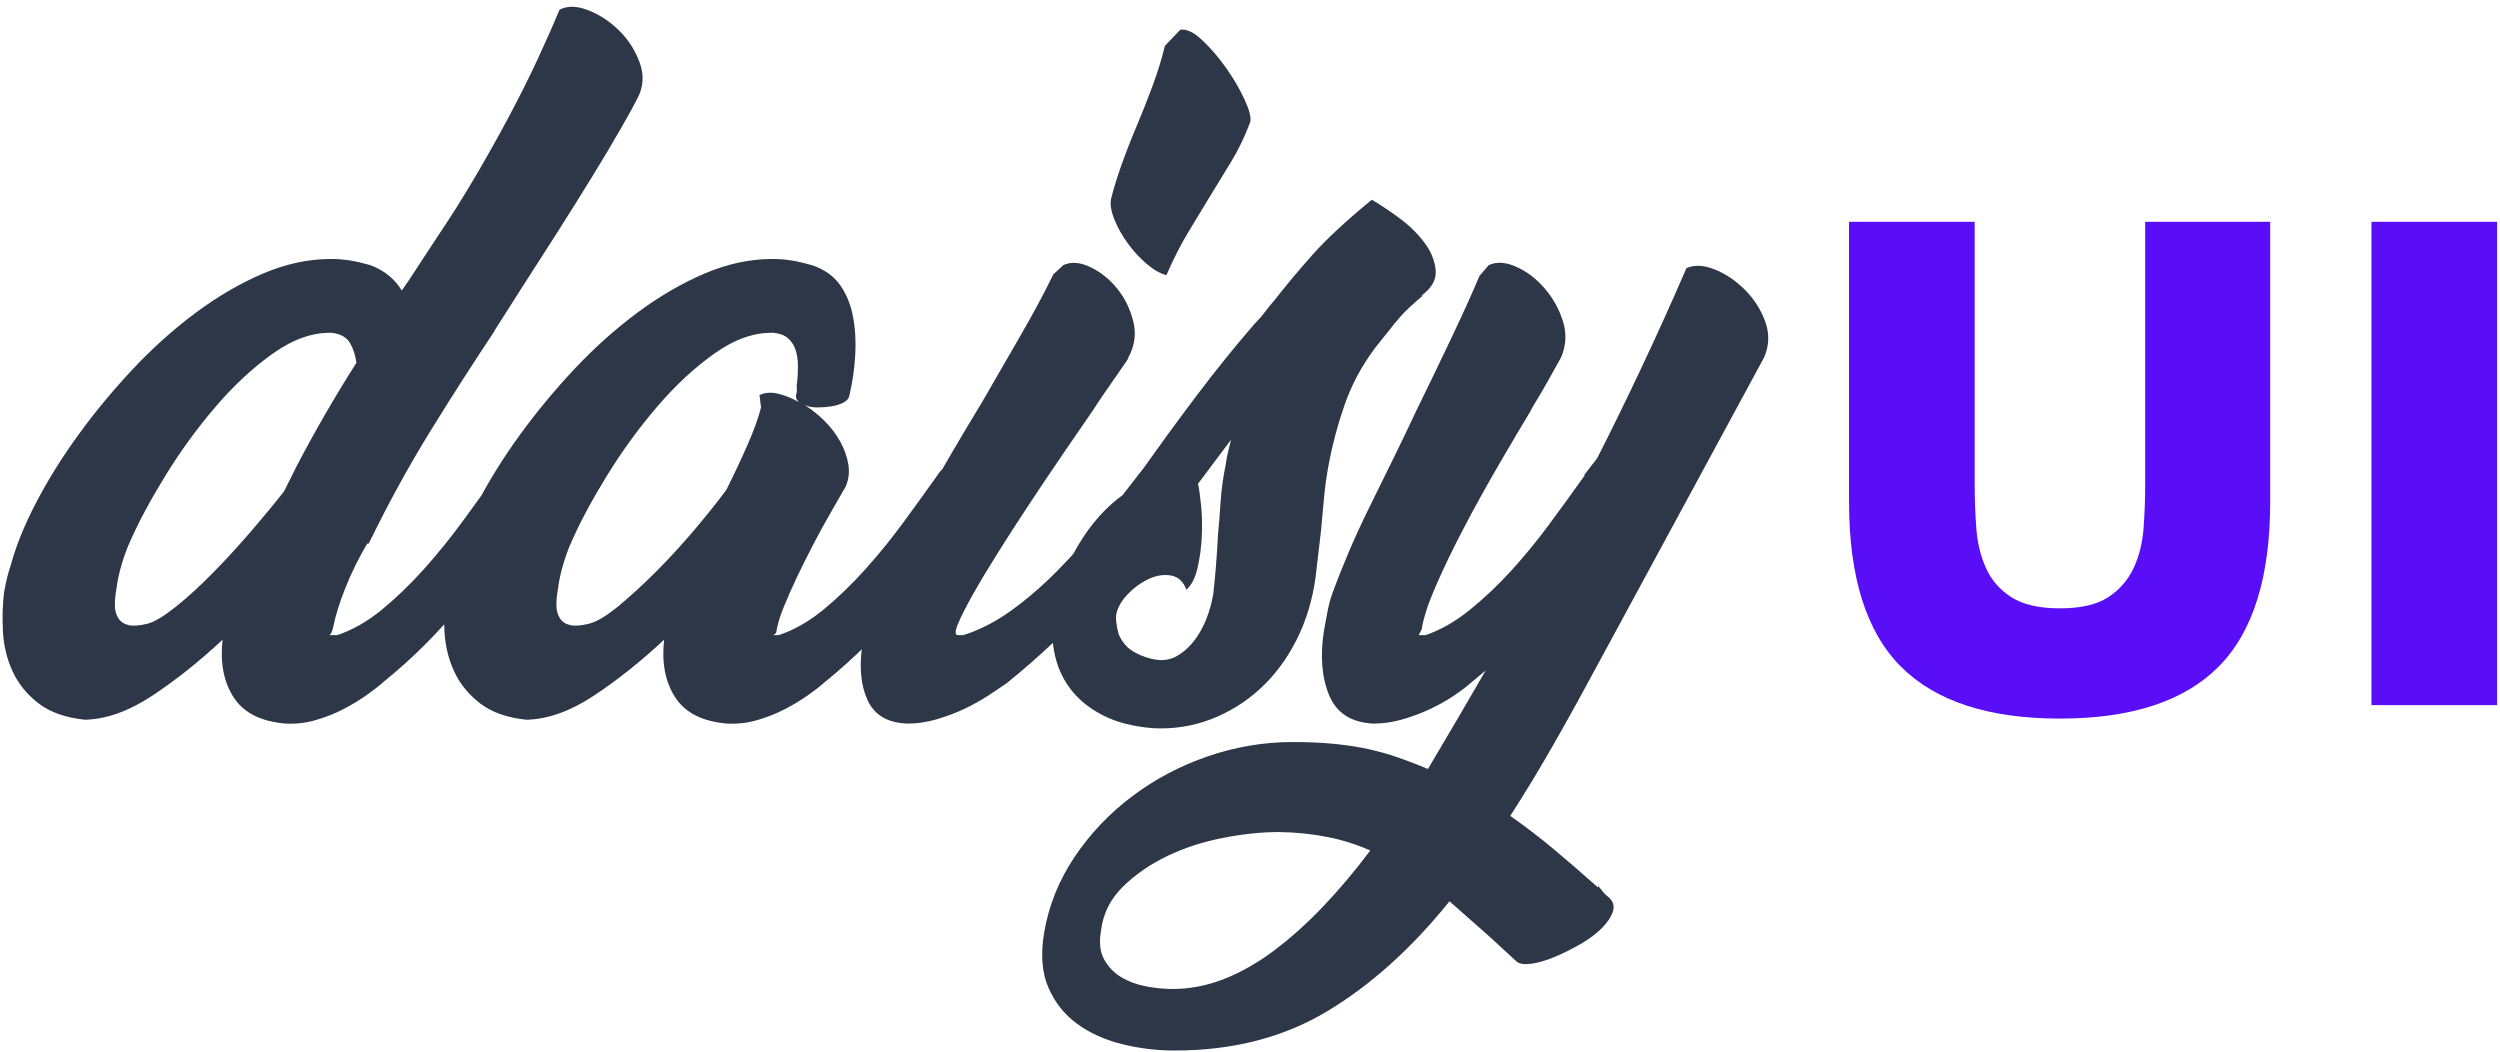
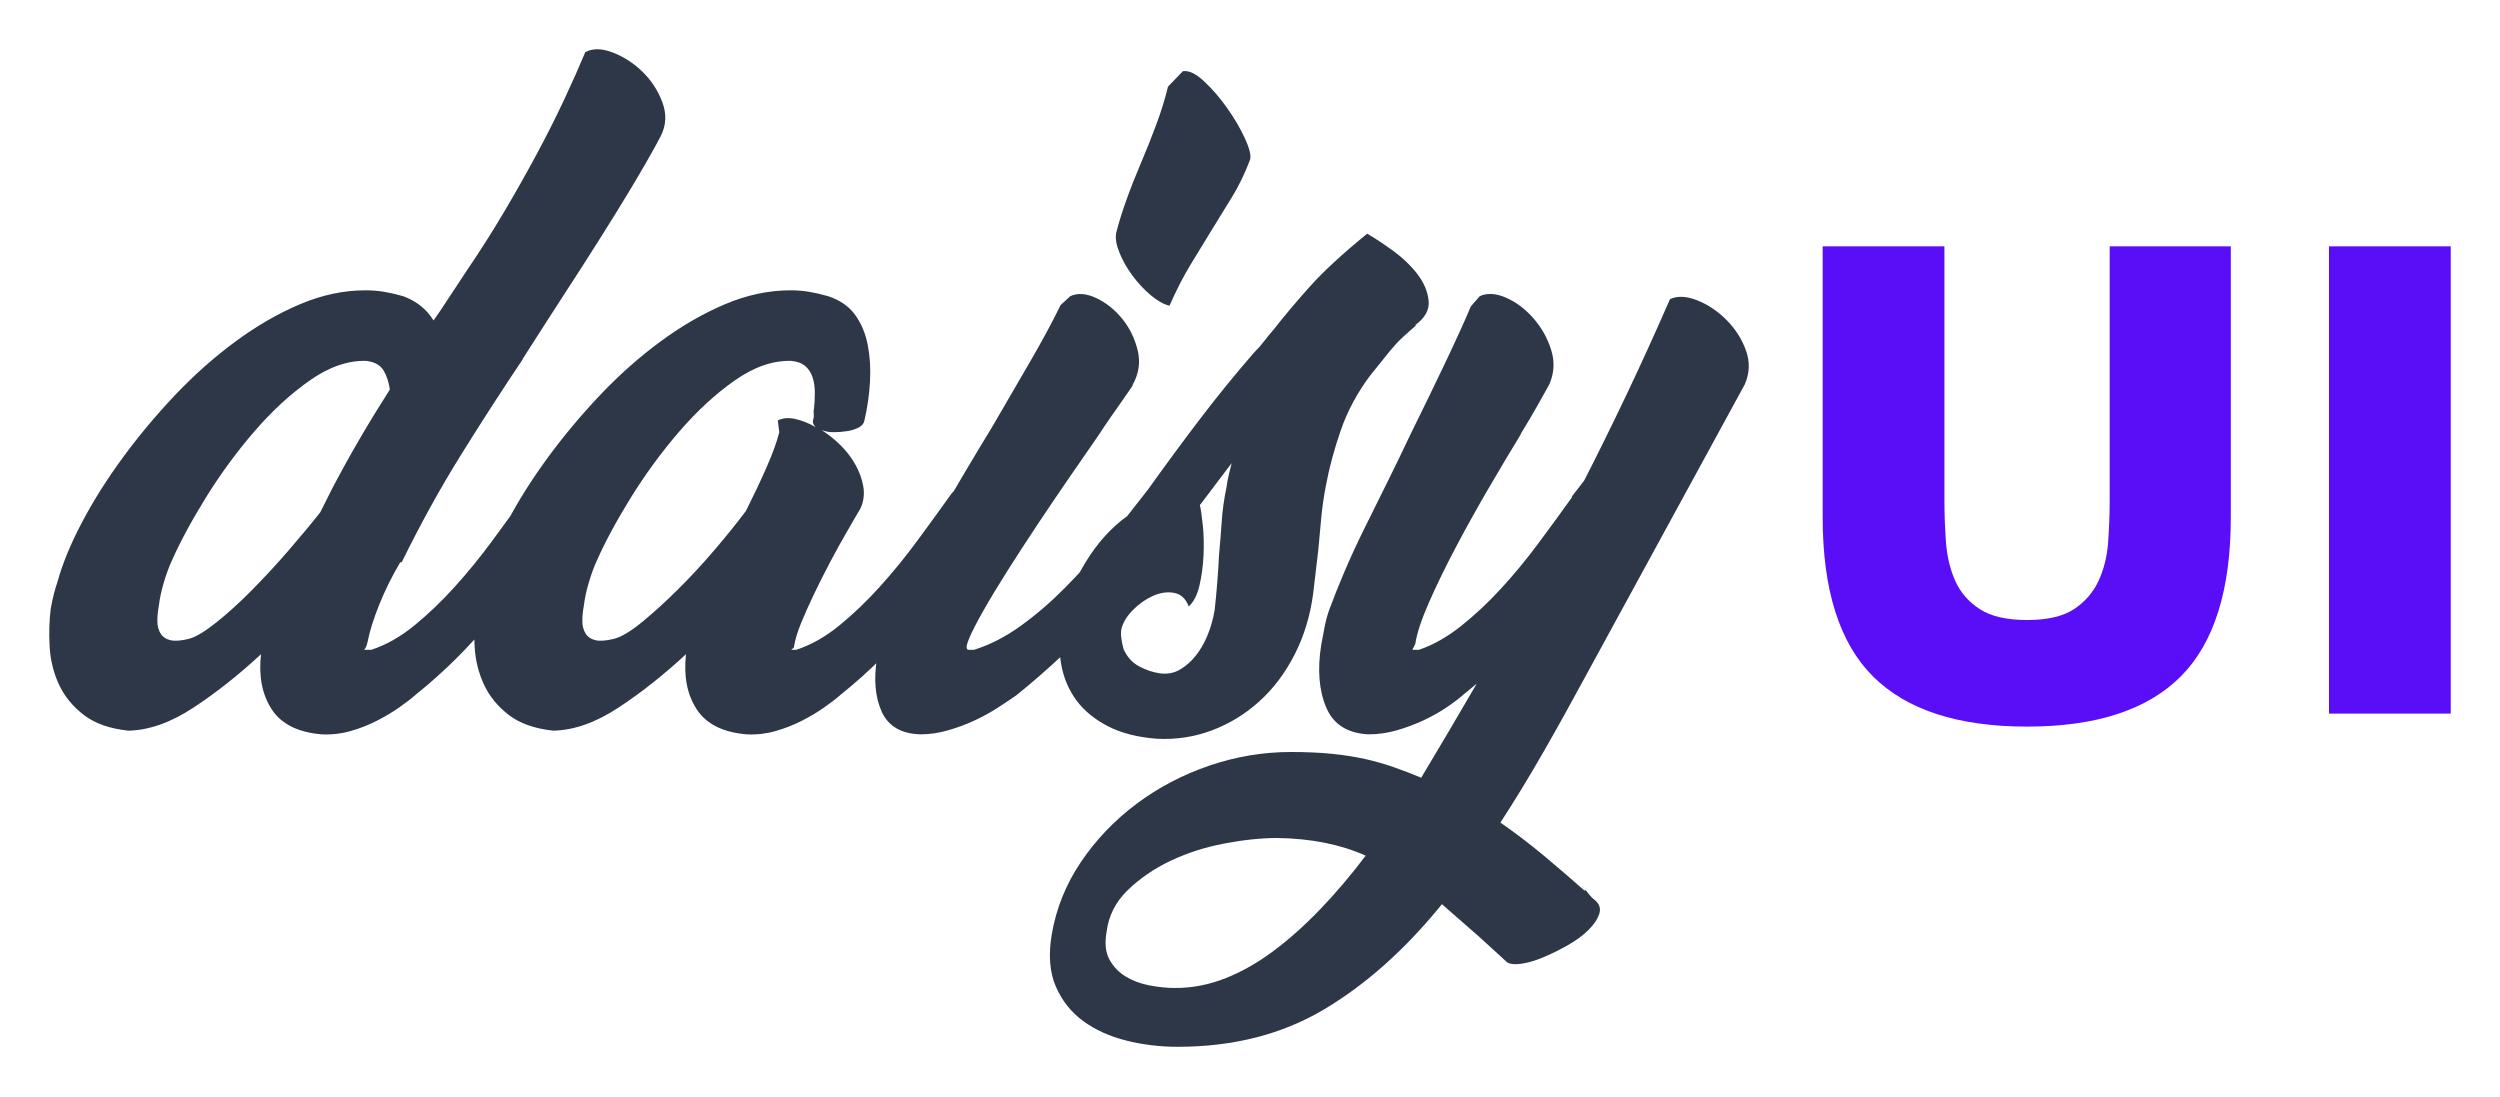
- <svg xmlns="http://www.w3.org/2000/svg" width="195px" height="82px" viewBox="0 0 195 82" version="1.1">
-   <g id="Artboard" stroke="none" stroke-width="1" fill="none" fill-rule="evenodd">
-     <path d="M22.28,56.44 C23.08,56.48 23.86,56.39 24.62,56.17 C25.38,55.95 26.09,55.67 26.75,55.33 C27.41,54.99 28.01,54.63 28.55,54.25 C29.09,53.87 29.54,53.52 29.9,53.2 C32.18,51.36 34.25,49.29 36.11,46.99 C37.97,44.69 39.76,42.36 41.48,40 L41.48,40 L41.48,39.94 L43.22,37.54 C43.46,37.26 43.46,36.93 43.22,36.55 C42.98,36.17 42.66,35.84 42.26,35.56 C41.86,35.28 41.44,35.09 41,34.99 C40.56,34.89 40.26,34.94 40.1,35.14 C39.94,35.42 39.78,35.68 39.62,35.92 C39.46,36.16 39.22,36.44 38.9,36.76 C38.02,38 37.09,39.29 36.11,40.63 C35.13,41.97 34.11,43.23 33.05,44.41 C31.99,45.59 30.9,46.64 29.78,47.56 C28.66,48.48 27.5,49.14 26.3,49.54 L26.3,49.54 L25.7,49.54 C25.82,49.46 25.92,49.24 26,48.88 C26.16,48.04 26.47,47.04 26.93,45.88 C27.39,44.72 27.96,43.56 28.64,42.4 L28.64,42.4 L28.76,42.4 C30.28,39.28 31.88,36.36 33.56,33.64 C35.24,30.92 36.92,28.3 38.6,25.78 L38.6,25.78 L38.54,25.84 L40.64,22.54 C41.52,21.18 42.45,19.73 43.43,18.19 C44.41,16.65 45.33,15.18 46.19,13.78 C47.05,12.38 47.8,11.12 48.44,10 C49.08,8.88 49.52,8.08 49.76,7.6 C50.2,6.72 50.24,5.8 49.88,4.84 C49.52,3.88 48.98,3.05 48.26,2.35 C47.54,1.65 46.74,1.13 45.86,0.79 C44.98,0.45 44.24,0.44 43.64,0.76 C43.16,1.92 42.59,3.21 41.93,4.63 C41.27,6.05 40.53,7.53 39.71,9.07 C38.89,10.61 38.01,12.18 37.07,13.78 C36.13,15.38 35.16,16.92 34.16,18.4 L34.16,18.4 L31.88,21.88 L31.34,22.66 C30.78,21.74 29.96,21.08 28.88,20.68 C28.32,20.52 27.8,20.4 27.32,20.32 C26.84,20.24 26.34,20.2 25.82,20.2 C24.06,20.2 22.29,20.58 20.51,21.34 C18.73,22.1 16.98,23.12 15.26,24.4 C13.54,25.68 11.91,27.14 10.37,28.78 C8.83,30.42 7.42,32.12 6.14,33.88 C4.86,35.64 3.76,37.4 2.84,39.16 C1.92,40.92 1.26,42.54 0.86,44.02 C0.66,44.58 0.48,45.3 0.32,46.18 C0.2,47.14 0.17,48.17 0.23,49.27 C0.29,50.37 0.54,51.4 0.98,52.36 C1.42,53.32 2.09,54.15 2.99,54.85 C3.89,55.55 5.1,55.98 6.62,56.14 C8.3,56.1 10.06,55.47 11.9,54.25 C13.74,53.03 15.56,51.58 17.36,49.9 C17.16,51.7 17.45,53.2 18.23,54.4 C19.01,55.6 20.36,56.28 22.28,56.44 Z M11.54,48.64 C10.9,48.8 10.4,48.84 10.04,48.76 C9.68,48.68 9.41,48.5 9.23,48.22 C9.05,47.94 8.96,47.6 8.96,47.2 C8.96,46.8 9,46.38 9.08,45.94 C9.16,45.3 9.3,44.65 9.5,43.99 C9.7,43.33 9.9,42.78 10.1,42.34 C10.78,40.78 11.71,39.04 12.89,37.12 C14.07,35.2 15.38,33.4 16.82,31.72 C18.26,30.04 19.76,28.65 21.32,27.55 C22.88,26.45 24.4,25.92 25.88,25.96 C26.56,26.04 27.03,26.3 27.29,26.74 C27.55,27.18 27.72,27.7 27.8,28.3 C26.12,30.94 24.58,33.6 23.18,36.28 L23.18,36.28 L22.16,38.32 C21.44,39.24 20.59,40.27 19.61,41.41 C18.63,42.55 17.64,43.63 16.64,44.65 C15.64,45.67 14.68,46.55 13.76,47.29 C12.84,48.03 12.1,48.48 11.54,48.64 Z M56.72,56.44 C57.52,56.48 58.3,56.39 59.06,56.17 C59.82,55.95 60.53,55.67 61.19,55.33 C61.85,54.99 62.45,54.63 62.99,54.25 C63.53,53.87 63.98,53.52 64.34,53.2 C66.62,51.36 68.69,49.29 70.55,46.99 C72.41,44.69 74.2,42.36 75.92,40 L75.92,40 L75.92,39.94 L77.66,37.54 C77.9,37.26 77.9,36.93 77.66,36.55 C77.42,36.17 77.1,35.84 76.7,35.56 C76.3,35.28 75.88,35.09 75.44,34.99 C75,34.89 74.7,34.94 74.54,35.14 C74.38,35.42 74.22,35.68 74.06,35.92 C73.9,36.16 73.66,36.44 73.34,36.76 C72.46,38 71.53,39.29 70.55,40.63 C69.57,41.97 68.55,43.23 67.49,44.41 C66.43,45.59 65.34,46.64 64.22,47.56 C63.1,48.48 61.94,49.14 60.74,49.54 L60.74,49.54 L60.32,49.54 C60.36,49.5 60.41,49.46 60.47,49.42 C60.53,49.38 60.56,49.32 60.56,49.24 C60.64,48.72 60.83,48.09 61.13,47.35 C61.43,46.61 61.78,45.82 62.18,44.98 C62.58,44.14 63.01,43.28 63.47,42.4 C63.93,41.52 64.38,40.7 64.82,39.94 C65.02,39.58 65.22,39.23 65.42,38.89 C65.62,38.55 65.8,38.24 65.96,37.96 C66.2,37.4 66.27,36.82 66.17,36.22 C66.07,35.62 65.86,35.03 65.54,34.45 C65.22,33.87 64.82,33.34 64.34,32.86 C63.86,32.38 63.34,31.96 62.78,31.6 C63.06,31.72 63.39,31.78 63.77,31.78 C64.15,31.78 64.52,31.75 64.88,31.69 C65.24,31.63 65.55,31.53 65.81,31.39 C66.07,31.25 66.22,31.06 66.26,30.82 C66.5,29.78 66.65,28.73 66.71,27.67 C66.77,26.61 66.71,25.61 66.53,24.67 C66.35,23.73 66.01,22.91 65.51,22.21 C65.01,21.51 64.28,21 63.32,20.68 C62.76,20.52 62.24,20.4 61.76,20.32 C61.28,20.24 60.78,20.2 60.26,20.2 C58.5,20.2 56.73,20.58 54.95,21.34 C53.17,22.1 51.42,23.12 49.7,24.4 C47.98,25.68 46.35,27.14 44.81,28.78 C43.27,30.42 41.86,32.12 40.58,33.88 C39.3,35.64 38.2,37.4 37.28,39.16 C36.36,40.92 35.7,42.54 35.3,44.02 C35.1,44.58 34.92,45.3 34.76,46.18 C34.64,47.14 34.61,48.17 34.67,49.27 C34.73,50.37 34.98,51.4 35.42,52.36 C35.86,53.32 36.53,54.15 37.43,54.85 C38.33,55.55 39.54,55.98 41.06,56.14 C42.74,56.1 44.5,55.47 46.34,54.25 C48.18,53.03 50,51.58 51.8,49.9 C51.6,51.7 51.89,53.2 52.67,54.4 C53.45,55.6 54.8,56.28 56.72,56.44 Z M45.98,48.64 C45.34,48.8 44.84,48.84 44.48,48.76 C44.12,48.68 43.85,48.5 43.67,48.22 C43.49,47.94 43.4,47.6 43.4,47.2 C43.4,46.8 43.44,46.38 43.52,45.94 C43.6,45.3 43.74,44.65 43.94,43.99 C44.14,43.33 44.34,42.78 44.54,42.34 C45.22,40.78 46.15,39.04 47.33,37.12 C48.51,35.2 49.82,33.4 51.26,31.72 C52.7,30.04 54.2,28.65 55.76,27.55 C57.32,26.45 58.84,25.92 60.32,25.96 C60.8,26 61.18,26.14 61.46,26.38 C61.74,26.62 61.94,26.93 62.06,27.31 C62.18,27.69 62.24,28.1 62.24,28.54 C62.24,28.98 62.22,29.4 62.18,29.8 C62.14,29.96 62.13,30.12 62.15,30.28 C62.17,30.44 62.16,30.58 62.12,30.7 C62.04,30.94 62.1,31.16 62.3,31.36 C61.74,31.04 61.19,30.82 60.65,30.7 C60.11,30.58 59.64,30.62 59.24,30.82 L59.24,30.82 L59.36,31.78 C59.16,32.58 58.81,33.55 58.31,34.69 C57.81,35.83 57.26,37 56.66,38.2 C55.98,39.12 55.15,40.16 54.17,41.32 C53.19,42.48 52.19,43.57 51.17,44.59 C50.15,45.61 49.18,46.5 48.26,47.26 C47.34,48.02 46.58,48.48 45.98,48.64 Z M90.98,21.46 C91.54,20.18 92.11,19.06 92.69,18.1 C93.27,17.14 93.84,16.2 94.4,15.28 C94.96,14.36 95.51,13.46 96.05,12.58 C96.59,11.7 97.08,10.68 97.52,9.52 C97.6,9.16 97.45,8.57 97.07,7.75 C96.69,6.93 96.21,6.11 95.63,5.29 C95.05,4.47 94.43,3.75 93.77,3.13 C93.11,2.51 92.54,2.24 92.06,2.32 L92.06,2.32 L90.86,3.58 C90.62,4.58 90.3,5.62 89.9,6.7 C89.5,7.78 89.08,8.84 88.64,9.88 C88.2,10.92 87.81,11.92 87.47,12.88 C87.13,13.84 86.86,14.72 86.66,15.52 C86.58,15.96 86.67,16.5 86.93,17.14 C87.19,17.78 87.54,18.4 87.98,19 C88.42,19.6 88.91,20.13 89.45,20.59 C89.99,21.05 90.5,21.34 90.98,21.46 Z M70.82,56.44 C71.54,56.44 72.28,56.33 73.04,56.11 C73.8,55.89 74.52,55.62 75.2,55.3 C75.88,54.98 76.51,54.63 77.09,54.25 C77.67,53.87 78.16,53.54 78.56,53.26 C81.08,51.22 83.58,48.86 86.06,46.18 C88.54,43.5 90.78,40.86 92.78,38.26 L92.78,38.26 L92.72,38.38 C92.96,38.1 93,37.75 92.84,37.33 C92.68,36.91 92.43,36.53 92.09,36.19 C91.75,35.85 91.38,35.61 90.98,35.47 C90.58,35.33 90.26,35.38 90.02,35.62 L90.02,35.62 L88.94,37.06 C87.94,38.26 86.9,39.51 85.82,40.81 C84.74,42.11 83.63,43.34 82.49,44.5 C81.35,45.66 80.16,46.69 78.92,47.59 C77.68,48.49 76.42,49.14 75.14,49.54 L75.14,49.54 L74.72,49.54 C74.48,49.54 74.48,49.25 74.72,48.67 C74.96,48.09 75.35,47.32 75.89,46.36 C76.43,45.4 77.09,44.3 77.87,43.06 C78.65,41.82 79.47,40.55 80.33,39.25 C81.19,37.95 82.05,36.67 82.91,35.41 C83.77,34.15 84.56,33 85.28,31.96 C85.56,31.52 85.88,31.04 86.24,30.52 C86.6,30 86.92,29.54 87.2,29.14 C87.48,28.74 87.7,28.42 87.86,28.18 C88.02,27.94 88.06,27.86 87.98,27.94 C88.5,27.02 88.64,26.07 88.4,25.09 C88.16,24.11 87.74,23.25 87.14,22.51 C86.54,21.77 85.84,21.21 85.04,20.83 C84.24,20.45 83.54,20.4 82.94,20.68 L82.94,20.68 L82.16,21.4 C81.48,22.8 80.65,24.35 79.67,26.05 C78.69,27.75 77.68,29.5 76.64,31.3 C75.04,33.94 73.49,36.58 71.99,39.22 C70.49,41.86 69.34,44.18 68.54,46.18 L68.54,46.18 L68.6,46.12 C68,47.48 67.56,48.84 67.28,50.2 C67,51.96 67.13,53.43 67.67,54.61 C68.21,55.79 69.26,56.4 70.82,56.44 Z M89.96,56.8 C91.52,56.88 93.01,56.65 94.43,56.11 C95.85,55.57 97.13,54.78 98.27,53.74 C99.41,52.7 100.36,51.43 101.12,49.93 C101.88,48.43 102.38,46.78 102.62,44.98 L102.62,44.98 L103.04,41.38 C103.12,40.5 103.2,39.63 103.28,38.77 C103.36,37.91 103.48,37.06 103.64,36.22 C103.92,34.7 104.33,33.16 104.87,31.6 C105.41,30.04 106.2,28.56 107.24,27.16 L107.24,27.16 L108.2,25.96 C108.6,25.44 108.97,24.99 109.31,24.61 C109.65,24.23 110.22,23.7 111.02,23.02 L111.02,23.02 L110.84,23.08 C111.68,22.48 112.06,21.8 111.98,21.04 C111.9,20.28 111.59,19.55 111.05,18.85 C110.51,18.15 109.84,17.51 109.04,16.93 C108.24,16.35 107.56,15.9 107,15.58 C105,17.22 103.45,18.66 102.35,19.9 C101.25,21.14 100.28,22.3 99.44,23.38 C99.16,23.7 98.9,24.02 98.66,24.34 C98.42,24.66 98.14,24.98 97.82,25.3 C96.3,27.06 94.83,28.88 93.41,30.76 C91.99,32.64 90.6,34.54 89.24,36.46 L89.24,36.46 L87.56,38.62 C86.24,39.58 85.1,40.86 84.14,42.46 C83.18,44.06 82.54,45.7 82.22,47.38 C82.02,48.58 82.02,49.72 82.22,50.8 C82.42,51.88 82.83,52.84 83.45,53.68 C84.07,54.52 84.92,55.22 86,55.78 C87.08,56.34 88.4,56.68 89.96,56.8 Z M91.82,51.16 C91.34,51.44 90.8,51.54 90.2,51.46 C89.64,51.38 89.08,51.19 88.52,50.89 C87.96,50.59 87.54,50.12 87.26,49.48 C87.18,49.2 87.12,48.91 87.08,48.61 C87.04,48.31 87.04,48.06 87.08,47.86 C87.2,47.34 87.5,46.83 87.98,46.33 C88.46,45.83 89,45.44 89.6,45.16 C90.2,44.88 90.78,44.79 91.34,44.89 C91.9,44.99 92.3,45.36 92.54,46 C92.94,45.64 93.23,45.07 93.41,44.29 C93.59,43.51 93.7,42.69 93.74,41.83 C93.78,40.97 93.76,40.15 93.68,39.37 C93.6,38.59 93.52,38.04 93.44,37.72 L93.44,37.72 L93.5,37.66 L96.02,34.3 C95.94,34.62 95.86,34.95 95.78,35.29 C95.7,35.63 95.64,35.96 95.6,36.28 C95.4,37.24 95.27,38.18 95.21,39.1 C95.15,40.02 95.08,40.9 95,41.74 C94.92,43.34 94.8,44.86 94.64,46.3 C94.52,47.02 94.33,47.7 94.07,48.34 C93.81,48.98 93.49,49.54 93.11,50.02 C92.73,50.5 92.3,50.88 91.82,51.16 Z M91.64,81.94 C96.16,81.94 100.12,80.92 103.52,78.88 C106.92,76.84 110.1,73.98 113.06,70.3 L113.06,70.3 L116.12,73 L118.34,75.04 C118.58,75.2 118.97,75.24 119.51,75.16 C120.05,75.08 120.65,74.9 121.31,74.62 C121.97,74.34 122.63,74.01 123.29,73.63 C123.95,73.25 124.5,72.84 124.94,72.4 C125.38,71.96 125.67,71.52 125.81,71.08 C125.95,70.64 125.82,70.26 125.42,69.94 C125.26,69.82 125.12,69.68 125,69.52 C124.88,69.36 124.76,69.22 124.64,69.1 L124.64,69.1 L124.64,69.22 C123.52,68.22 122.4,67.25 121.28,66.31 C120.16,65.37 119,64.48 117.8,63.64 C118.96,61.84 120.11,59.94 121.25,57.94 C122.39,55.94 123.56,53.82 124.76,51.58 L124.76,51.58 L137.6,27.88 C138,26.96 138.03,26.03 137.69,25.09 C137.35,24.15 136.82,23.32 136.1,22.6 C135.38,21.88 134.59,21.35 133.73,21.01 C132.87,20.67 132.14,20.64 131.54,20.92 C130.38,23.6 129.21,26.19 128.03,28.69 C126.85,31.19 125.7,33.54 124.58,35.74 L124.58,35.74 L123.56,37.06 L123.62,37.06 C122.74,38.3 121.82,39.57 120.86,40.87 C119.9,42.17 118.9,43.39 117.86,44.53 C116.82,45.67 115.74,46.69 114.62,47.59 C113.5,48.49 112.36,49.14 111.2,49.54 L111.2,49.54 L110.66,49.54 C110.66,49.54 110.74,49.38 110.9,49.06 C111.02,48.22 111.39,47.09 112.01,45.67 C112.63,44.25 113.36,42.74 114.2,41.14 C115.04,39.54 115.93,37.93 116.87,36.31 C117.81,34.69 118.68,33.22 119.48,31.9 L119.48,31.9 L119.42,31.96 C119.98,31.04 120.46,30.22 120.86,29.5 C121.26,28.78 121.56,28.24 121.76,27.88 C122.16,26.96 122.21,26.02 121.91,25.06 C121.61,24.1 121.13,23.24 120.47,22.48 C119.81,21.72 119.07,21.16 118.25,20.8 C117.43,20.44 116.72,20.4 116.12,20.68 L116.12,20.68 L115.4,21.52 C114.88,22.76 114.18,24.31 113.3,26.17 C112.42,28.03 111.48,29.98 110.48,32.02 C109.88,33.3 109.26,34.59 108.62,35.89 C107.98,37.19 107.36,38.45 106.76,39.67 C106.16,40.89 105.62,42.07 105.14,43.21 C104.66,44.35 104.26,45.36 103.94,46.24 C103.78,46.68 103.65,47.16 103.55,47.68 C103.45,48.2 103.36,48.68 103.28,49.12 C102.96,51.12 103.09,52.82 103.67,54.22 C104.25,55.62 105.4,56.36 107.12,56.44 C107.88,56.44 108.64,56.33 109.4,56.11 C110.16,55.89 110.88,55.62 111.56,55.3 C112.24,54.98 112.86,54.63 113.42,54.25 C113.98,53.87 114.44,53.52 114.8,53.2 L114.8,53.2 L115.88,52.3 C115.12,53.62 114.37,54.91 113.63,56.17 C112.89,57.43 112.14,58.7 111.38,59.98 C110.62,59.66 109.87,59.37 109.13,59.11 C108.39,58.85 107.62,58.63 106.82,58.45 C106.02,58.27 105.13,58.13 104.15,58.03 C103.17,57.93 102.06,57.88 100.82,57.88 C98.58,57.88 96.38,58.25 94.22,58.99 C92.06,59.73 90.09,60.77 88.31,62.11 C86.53,63.45 85.03,65.03 83.81,66.85 C82.59,68.67 81.8,70.64 81.44,72.76 C81.16,74.44 81.27,75.86 81.77,77.02 C82.27,78.18 83.01,79.12 83.99,79.84 C84.97,80.56 86.13,81.09 87.47,81.43 C88.81,81.77 90.2,81.94 91.64,81.94 Z M91.46,77.14 C90.78,77.14 90.08,77.07 89.36,76.93 C88.64,76.79 88,76.55 87.44,76.21 C86.88,75.87 86.44,75.41 86.12,74.83 C85.8,74.25 85.72,73.5 85.88,72.58 C86.04,71.26 86.61,70.12 87.59,69.16 C88.57,68.2 89.73,67.4 91.07,66.76 C92.41,66.12 93.86,65.65 95.42,65.35 C96.98,65.05 98.42,64.9 99.74,64.9 C102.46,64.94 104.84,65.42 106.88,66.34 C105.68,67.94 104.45,69.4 103.19,70.72 C101.93,72.04 100.66,73.18 99.38,74.14 C98.1,75.1 96.8,75.84 95.48,76.36 C94.16,76.88 92.82,77.14 91.46,77.14 Z" id="daisy" fill="#2D3748" fill-rule="nonzero" />
-     <path d="M160.675,56.05 C166.242,56.05 170.367,54.7 173.05,52 C175.733,49.3 177.075,45.017 177.075,39.15 L177.075,39.15 L177.075,17.3 L167.325,17.3 L167.325,37.8 C167.325,38.9 167.283,40.025 167.2,41.175 C167.117,42.325 166.858,43.367 166.425,44.3 C165.992,45.233 165.333,45.992 164.45,46.575 C163.567,47.158 162.308,47.45 160.675,47.45 C159.042,47.45 157.775,47.158 156.875,46.575 C155.975,45.992 155.317,45.233 154.9,44.3 C154.483,43.367 154.233,42.325 154.15,41.175 C154.067,40.025 154.025,38.9 154.025,37.8 L154.025,37.8 L154.025,17.3 L144.225,17.3 L144.225,39.15 C144.225,45.017 145.575,49.3 148.275,52 C150.975,54.7 155.108,56.05 160.675,56.05 Z M194.775,55 L194.775,17.3 L184.975,17.3 L184.975,55 L194.775,55 Z" id="UI" fill="#5A0EF8" fill-rule="nonzero" />
+ <svg xmlns="http://www.w3.org/2000/svg" xmlns:xlink="http://www.w3.org/1999/xlink" width="203px" height="89px" viewBox="0 0 203 89" version="1.1">
+   <defs>
+     <path d="M26.124,59.629 C26.926,59.669 27.707,59.58 28.469,59.361 C29.23,59.142 29.942,58.863 30.603,58.525 C31.264,58.187 31.866,57.828 32.407,57.45 C32.948,57.072 33.399,56.724 33.759,56.406 C36.044,54.575 38.118,52.516 39.982,50.227 C41.846,47.939 43.639,45.621 45.363,43.273 L45.363,43.273 L45.363,43.213 L47.106,40.825 C47.347,40.547 47.347,40.218 47.106,39.84 C46.866,39.462 46.545,39.134 46.144,38.855 C45.743,38.577 45.323,38.388 44.882,38.288 C44.441,38.189 44.14,38.238 43.98,38.437 C43.82,38.716 43.659,38.975 43.499,39.213 C43.339,39.452 43.098,39.731 42.777,40.049 C41.896,41.283 40.964,42.566 39.982,43.899 C39,45.233 37.978,46.486 36.916,47.66 C35.854,48.834 34.761,49.879 33.639,50.794 C32.517,51.71 31.355,52.366 30.152,52.764 L30.152,52.764 L29.551,52.764 C29.671,52.685 29.771,52.466 29.852,52.108 C30.012,51.272 30.323,50.277 30.784,49.123 C31.244,47.969 31.816,46.815 32.497,45.66 L32.497,45.66 L32.617,45.66 C34.14,42.556 35.743,39.651 37.427,36.945 C39.11,34.239 40.794,31.632 42.477,29.125 L42.477,29.125 L42.417,29.184 L44.521,25.901 C45.403,24.548 46.335,23.105 47.317,21.573 C48.298,20.041 49.22,18.578 50.082,17.186 C50.944,15.793 51.695,14.539 52.337,13.425 C52.978,12.31 53.419,11.514 53.659,11.037 C54.1,10.161 54.14,9.246 53.779,8.291 C53.419,7.336 52.878,6.51 52.156,5.813 C51.435,5.117 50.633,4.6 49.751,4.261 C48.87,3.923 48.128,3.913 47.527,4.232 C47.046,5.386 46.475,6.669 45.814,8.082 C45.152,9.495 44.411,10.967 43.589,12.499 C42.767,14.032 41.886,15.594 40.944,17.186 C40.002,18.777 39.03,20.31 38.028,21.782 L38.028,21.782 L35.743,25.244 L35.202,26.021 C34.641,25.105 33.82,24.449 32.737,24.051 C32.176,23.891 31.655,23.772 31.174,23.692 C30.693,23.613 30.192,23.573 29.671,23.573 C27.908,23.573 26.134,23.951 24.351,24.707 C22.567,25.463 20.814,26.478 19.09,27.752 C17.367,29.025 15.733,30.478 14.19,32.109 C12.647,33.741 11.234,35.433 9.952,37.184 C8.669,38.935 7.567,40.686 6.645,42.437 C5.723,44.188 5.062,45.8 4.661,47.272 C4.461,47.829 4.281,48.546 4.12,49.421 C4,50.376 3.97,51.401 4.03,52.496 C4.09,53.59 4.341,54.615 4.782,55.57 C5.222,56.525 5.894,57.351 6.796,58.047 C7.697,58.744 8.91,59.172 10.433,59.331 C12.116,59.291 13.88,58.664 15.723,57.45 C17.567,56.237 19.391,54.794 21.194,53.122 C20.994,54.913 21.285,56.406 22.066,57.6 C22.848,58.794 24.2,59.47 26.124,59.629 Z M15.363,51.869 C14.721,52.028 14.22,52.068 13.86,51.988 C13.499,51.909 13.228,51.73 13.048,51.451 C12.868,51.172 12.778,50.834 12.778,50.436 C12.778,50.038 12.818,49.62 12.898,49.183 C12.978,48.546 13.118,47.899 13.319,47.242 C13.519,46.586 13.719,46.039 13.92,45.601 C14.601,44.049 15.533,42.317 16.715,40.407 C17.898,38.497 19.21,36.706 20.653,35.035 C22.096,33.363 23.599,31.98 25.162,30.886 C26.725,29.791 28.248,29.264 29.731,29.304 C30.413,29.383 30.884,29.642 31.144,30.08 C31.405,30.518 31.575,31.035 31.655,31.632 C29.972,34.259 28.429,36.905 27.026,39.571 L27.026,39.571 L26.004,41.601 C25.283,42.516 24.431,43.541 23.449,44.675 C22.467,45.81 21.475,46.884 20.473,47.899 C19.471,48.914 18.509,49.789 17.587,50.526 C16.665,51.262 15.924,51.71 15.363,51.869 Z M60.633,59.629 C61.435,59.669 62.216,59.58 62.978,59.361 C63.739,59.142 64.451,58.863 65.112,58.525 C65.773,58.187 66.375,57.828 66.916,57.45 C67.457,57.072 67.908,56.724 68.268,56.406 C70.553,54.575 72.627,52.516 74.491,50.227 C76.355,47.939 78.148,45.621 79.872,43.273 L79.872,43.273 L79.872,43.213 L81.615,40.825 C81.856,40.547 81.856,40.218 81.615,39.84 C81.375,39.462 81.054,39.134 80.653,38.855 C80.252,38.577 79.831,38.388 79.391,38.288 C78.95,38.189 78.649,38.238 78.489,38.437 C78.328,38.716 78.168,38.975 78.008,39.213 C77.848,39.452 77.607,39.731 77.286,40.049 C76.405,41.283 75.473,42.566 74.491,43.899 C73.509,45.233 72.487,46.486 71.425,47.66 C70.363,48.834 69.27,49.879 68.148,50.794 C67.026,51.71 65.864,52.366 64.661,52.764 L64.661,52.764 L64.24,52.764 C64.28,52.724 64.331,52.685 64.391,52.645 C64.451,52.605 64.481,52.545 64.481,52.466 C64.561,51.948 64.751,51.322 65.052,50.585 C65.353,49.849 65.703,49.063 66.104,48.227 C66.505,47.392 66.936,46.536 67.397,45.66 C67.858,44.785 68.308,43.969 68.749,43.213 C68.95,42.855 69.15,42.507 69.351,42.168 C69.551,41.83 69.731,41.522 69.892,41.243 C70.132,40.686 70.202,40.109 70.102,39.512 C70.002,38.915 69.791,38.328 69.471,37.751 C69.15,37.174 68.749,36.646 68.268,36.169 C67.787,35.691 67.266,35.273 66.705,34.915 C66.986,35.035 67.316,35.094 67.697,35.094 C68.078,35.094 68.449,35.064 68.809,35.005 C69.17,34.945 69.481,34.846 69.741,34.706 C70.002,34.567 70.152,34.378 70.192,34.139 C70.433,33.104 70.583,32.06 70.643,31.005 C70.703,29.95 70.643,28.956 70.463,28.02 C70.282,27.085 69.942,26.269 69.441,25.573 C68.94,24.876 68.208,24.369 67.246,24.051 C66.685,23.891 66.164,23.772 65.683,23.692 C65.202,23.613 64.701,23.573 64.18,23.573 C62.417,23.573 60.643,23.951 58.86,24.707 C57.076,25.463 55.323,26.478 53.599,27.752 C51.876,29.025 50.242,30.478 48.699,32.109 C47.156,33.741 45.743,35.433 44.461,37.184 C43.178,38.935 42.076,40.686 41.154,42.437 C40.232,44.188 39.571,45.8 39.17,47.272 C38.97,47.829 38.789,48.546 38.629,49.421 C38.509,50.376 38.479,51.401 38.539,52.496 C38.599,53.59 38.85,54.615 39.29,55.57 C39.731,56.525 40.403,57.351 41.305,58.047 C42.206,58.744 43.419,59.172 44.942,59.331 C46.625,59.291 48.389,58.664 50.232,57.45 C52.076,56.237 53.9,54.794 55.703,53.122 C55.503,54.913 55.793,56.406 56.575,57.6 C57.357,58.794 58.709,59.47 60.633,59.629 Z M49.872,51.869 C49.23,52.028 48.729,52.068 48.369,51.988 C48.008,51.909 47.737,51.73 47.557,51.451 C47.377,51.172 47.286,50.834 47.286,50.436 C47.286,50.038 47.327,49.62 47.407,49.183 C47.487,48.546 47.627,47.899 47.828,47.242 C48.028,46.586 48.228,46.039 48.429,45.601 C49.11,44.049 50.042,42.317 51.224,40.407 C52.407,38.497 53.719,36.706 55.162,35.035 C56.605,33.363 58.108,31.98 59.671,30.886 C61.234,29.791 62.757,29.264 64.24,29.304 C64.721,29.344 65.102,29.483 65.383,29.722 C65.663,29.96 65.864,30.269 65.984,30.647 C66.104,31.025 66.164,31.433 66.164,31.871 C66.164,32.308 66.144,32.726 66.104,33.124 C66.064,33.284 66.054,33.443 66.074,33.602 C66.094,33.761 66.084,33.9 66.044,34.02 C65.964,34.259 66.024,34.477 66.224,34.676 C65.663,34.358 65.112,34.139 64.571,34.02 C64.03,33.9 63.559,33.94 63.158,34.139 L63.158,34.139 L63.278,35.094 C63.078,35.89 62.727,36.855 62.226,37.99 C61.725,39.124 61.174,40.288 60.573,41.482 C59.892,42.397 59.06,43.432 58.078,44.586 C57.096,45.74 56.094,46.825 55.072,47.839 C54.05,48.854 53.078,49.74 52.156,50.496 C51.234,51.252 50.473,51.71 49.872,51.869 Z M94.962,24.827 C95.523,23.553 96.094,22.439 96.675,21.484 C97.256,20.529 97.827,19.593 98.389,18.678 C98.95,17.763 99.501,16.867 100.042,15.992 C100.583,15.116 101.074,14.101 101.515,12.947 C101.595,12.589 101.445,12.002 101.064,11.186 C100.683,10.37 100.202,9.554 99.621,8.739 C99.04,7.923 98.419,7.206 97.757,6.59 C97.096,5.973 96.525,5.704 96.044,5.784 L96.044,5.784 L94.841,7.037 C94.601,8.032 94.28,9.067 93.88,10.141 C93.479,11.216 93.058,12.271 92.617,13.305 C92.176,14.34 91.785,15.335 91.445,16.29 C91.104,17.245 90.833,18.121 90.633,18.917 C90.553,19.354 90.643,19.892 90.904,20.529 C91.164,21.165 91.515,21.782 91.956,22.379 C92.397,22.976 92.888,23.503 93.429,23.961 C93.97,24.419 94.481,24.707 94.962,24.827 Z M74.761,59.629 C75.483,59.629 76.224,59.52 76.986,59.301 C77.747,59.082 78.469,58.813 79.15,58.495 C79.831,58.177 80.463,57.828 81.044,57.45 C81.625,57.072 82.116,56.744 82.517,56.465 C85.042,54.436 87.547,52.088 90.032,49.421 C92.517,46.755 94.761,44.128 96.765,41.541 L96.765,41.541 L96.705,41.661 C96.946,41.382 96.986,41.034 96.825,40.616 C96.665,40.198 96.415,39.82 96.074,39.482 C95.733,39.144 95.363,38.905 94.962,38.766 C94.561,38.626 94.24,38.676 94,38.915 L94,38.915 L92.918,40.348 C91.916,41.541 90.874,42.785 89.791,44.079 C88.709,45.372 87.597,46.596 86.455,47.75 C85.312,48.904 84.12,49.929 82.878,50.824 C81.635,51.72 80.373,52.366 79.09,52.764 L79.09,52.764 L78.669,52.764 C78.429,52.764 78.429,52.476 78.669,51.899 C78.91,51.322 79.3,50.556 79.842,49.6 C80.383,48.645 81.044,47.551 81.825,46.317 C82.607,45.083 83.429,43.82 84.29,42.526 C85.152,41.233 86.014,39.959 86.876,38.706 C87.737,37.452 88.529,36.308 89.25,35.273 C89.531,34.836 89.852,34.358 90.212,33.841 C90.573,33.323 90.894,32.866 91.174,32.468 C91.455,32.07 91.675,31.751 91.835,31.513 C91.996,31.274 92.036,31.194 91.956,31.274 C92.477,30.358 92.617,29.413 92.377,28.438 C92.136,27.463 91.715,26.608 91.114,25.871 C90.513,25.135 89.811,24.578 89.01,24.2 C88.208,23.822 87.507,23.772 86.906,24.051 L86.906,24.051 L86.124,24.767 C85.443,26.16 84.611,27.702 83.629,29.393 C82.647,31.085 81.635,32.826 80.593,34.617 C78.99,37.243 77.437,39.87 75.934,42.497 C74.431,45.123 73.278,47.431 72.477,49.421 L72.477,49.421 L72.537,49.362 C71.936,50.715 71.495,52.068 71.214,53.421 C70.934,55.172 71.064,56.635 71.605,57.809 C72.146,58.983 73.198,59.589 74.761,59.629 Z M93.94,59.987 C95.503,60.067 96.996,59.838 98.419,59.301 C99.841,58.764 101.124,57.978 102.266,56.943 C103.409,55.908 104.36,54.645 105.122,53.152 C105.884,51.66 106.385,50.018 106.625,48.227 L106.625,48.227 L107.046,44.646 C107.126,43.77 107.206,42.904 107.286,42.049 C107.366,41.193 107.487,40.348 107.647,39.512 C107.928,37.999 108.338,36.467 108.88,34.915 C109.421,33.363 110.212,31.891 111.254,30.498 L111.254,30.498 L112.216,29.304 C112.617,28.786 112.988,28.339 113.328,27.961 C113.669,27.583 114.24,27.055 115.042,26.379 L115.042,26.379 L114.861,26.438 C115.703,25.841 116.084,25.165 116.004,24.409 C115.924,23.653 115.613,22.926 115.072,22.23 C114.531,21.533 113.859,20.897 113.058,20.32 C112.256,19.743 111.575,19.295 111.014,18.976 C109.01,20.608 107.457,22.041 106.354,23.275 C105.252,24.508 104.28,25.662 103.439,26.737 C103.158,27.055 102.898,27.374 102.657,27.692 C102.417,28.01 102.136,28.329 101.815,28.647 C100.292,30.398 98.819,32.209 97.397,34.079 C95.974,35.95 94.581,37.84 93.218,39.751 L93.218,39.751 L91.535,41.9 C90.212,42.855 89.07,44.128 88.108,45.72 C87.146,47.312 86.505,48.944 86.184,50.615 C85.984,51.809 85.984,52.943 86.184,54.018 C86.385,55.092 86.795,56.048 87.417,56.883 C88.038,57.719 88.89,58.415 89.972,58.973 C91.054,59.53 92.377,59.868 93.94,59.987 Z M95.803,54.376 C95.322,54.655 94.781,54.754 94.18,54.675 C93.619,54.595 93.058,54.406 92.497,54.107 C91.936,53.809 91.515,53.341 91.234,52.705 C91.154,52.426 91.094,52.137 91.054,51.839 C91.014,51.54 91.014,51.292 91.054,51.093 C91.174,50.575 91.475,50.068 91.956,49.571 C92.437,49.073 92.978,48.685 93.579,48.406 C94.18,48.128 94.761,48.038 95.322,48.138 C95.884,48.237 96.284,48.605 96.525,49.242 C96.926,48.884 97.216,48.317 97.397,47.541 C97.577,46.765 97.687,45.949 97.727,45.093 C97.767,44.238 97.747,43.422 97.667,42.646 C97.587,41.87 97.507,41.323 97.427,41.004 L97.427,41.004 L97.487,40.944 L100.012,37.602 C99.932,37.92 99.851,38.248 99.771,38.586 C99.691,38.925 99.631,39.253 99.591,39.571 C99.391,40.527 99.26,41.462 99.2,42.377 C99.14,43.293 99.07,44.168 98.99,45.004 C98.91,46.596 98.789,48.108 98.629,49.541 C98.509,50.257 98.318,50.934 98.058,51.57 C97.797,52.207 97.477,52.764 97.096,53.242 C96.715,53.719 96.284,54.097 95.803,54.376 Z M95.623,85 C100.152,85 104.12,83.985 107.527,81.956 C110.934,79.926 114.12,77.08 117.086,73.419 L117.086,73.419 L120.152,76.105 L122.376,78.135 C122.617,78.294 123.008,78.334 123.549,78.254 C124.09,78.175 124.691,77.996 125.352,77.717 C126.014,77.439 126.675,77.11 127.336,76.732 C127.998,76.354 128.549,75.946 128.99,75.508 C129.431,75.071 129.721,74.633 129.861,74.195 C130.002,73.757 129.871,73.379 129.471,73.061 C129.31,72.941 129.17,72.802 129.05,72.643 C128.93,72.484 128.809,72.344 128.689,72.225 L128.689,72.225 L128.689,72.344 C127.567,71.35 126.445,70.384 125.322,69.449 C124.2,68.514 123.038,67.629 121.835,66.793 C122.998,65.002 124.15,63.112 125.292,61.122 C126.435,59.132 127.607,57.023 128.809,54.794 L128.809,54.794 L141.675,31.214 C142.076,30.299 142.106,29.373 141.765,28.438 C141.425,27.503 140.893,26.677 140.172,25.961 C139.451,25.244 138.659,24.717 137.797,24.379 C136.936,24.041 136.204,24.011 135.603,24.289 C134.441,26.956 133.268,29.533 132.086,32.02 C130.904,34.507 129.751,36.845 128.629,39.034 L128.629,39.034 L127.607,40.348 L127.667,40.348 C126.785,41.581 125.863,42.845 124.902,44.138 C123.94,45.432 122.938,46.645 121.896,47.78 C120.853,48.914 119.771,49.929 118.649,50.824 C117.527,51.72 116.385,52.366 115.222,52.764 L115.222,52.764 L114.681,52.764 C114.681,52.764 114.761,52.605 114.922,52.287 C115.042,51.451 115.413,50.327 116.034,48.914 C116.655,47.501 117.387,45.999 118.228,44.407 C119.07,42.815 119.962,41.213 120.904,39.601 C121.845,37.99 122.717,36.527 123.519,35.214 L123.519,35.214 L123.459,35.273 C124.02,34.358 124.501,33.542 124.902,32.826 C125.302,32.109 125.603,31.572 125.803,31.214 C126.204,30.299 126.254,29.363 125.954,28.408 C125.653,27.453 125.172,26.598 124.511,25.841 C123.849,25.085 123.108,24.528 122.286,24.17 C121.465,23.812 120.753,23.772 120.152,24.051 L120.152,24.051 L119.431,24.886 C118.91,26.12 118.208,27.662 117.326,29.513 C116.445,31.363 115.503,33.303 114.501,35.333 C113.9,36.607 113.278,37.89 112.637,39.183 C111.996,40.477 111.374,41.73 110.773,42.944 C110.172,44.158 109.631,45.332 109.15,46.466 C108.669,47.601 108.268,48.605 107.948,49.481 C107.787,49.919 107.657,50.396 107.557,50.914 C107.457,51.431 107.366,51.909 107.286,52.346 C106.966,54.336 107.096,56.028 107.677,57.421 C108.258,58.813 109.411,59.55 111.134,59.629 C111.896,59.629 112.657,59.52 113.419,59.301 C114.18,59.082 114.902,58.813 115.583,58.495 C116.264,58.177 116.886,57.828 117.447,57.45 C118.008,57.072 118.469,56.724 118.829,56.406 L118.829,56.406 L119.912,55.51 C119.15,56.824 118.399,58.107 117.657,59.361 C116.916,60.614 116.164,61.878 115.403,63.151 C114.641,62.833 113.89,62.544 113.148,62.286 C112.407,62.027 111.635,61.808 110.833,61.629 C110.032,61.45 109.14,61.311 108.158,61.211 C107.176,61.112 106.064,61.062 104.821,61.062 C102.577,61.062 100.373,61.43 98.208,62.166 C96.044,62.903 94.07,63.937 92.286,65.271 C90.503,66.604 89,68.176 87.777,69.986 C86.555,71.797 85.763,73.757 85.403,75.867 C85.122,77.538 85.232,78.951 85.733,80.105 C86.234,81.259 86.976,82.194 87.958,82.911 C88.94,83.627 90.102,84.154 91.445,84.493 C92.787,84.831 94.18,85 95.623,85 Z M95.443,80.224 C94.761,80.224 94.06,80.155 93.338,80.015 C92.617,79.876 91.976,79.637 91.415,79.299 C90.854,78.961 90.413,78.503 90.092,77.926 C89.771,77.349 89.691,76.603 89.852,75.687 C90.012,74.374 90.583,73.24 91.565,72.285 C92.547,71.33 93.709,70.534 95.052,69.897 C96.395,69.26 97.847,68.793 99.411,68.494 C100.974,68.196 102.417,68.046 103.739,68.046 C106.465,68.086 108.849,68.564 110.894,69.479 C109.691,71.071 108.459,72.524 107.196,73.837 C105.934,75.15 104.661,76.284 103.379,77.24 C102.096,78.195 100.793,78.931 99.471,79.448 C98.148,79.966 96.805,80.224 95.443,80.224 Z" id="path-1" />
+     <filter x="-4.3%" y="-7.4%" width="108.7%" height="114.8%" filterUnits="objectBoundingBox" id="filter-2">
+       <feMorphology radius="2" operator="dilate" in="SourceAlpha" result="shadowSpreadOuter1" />
+       <feOffset dx="0" dy="0" in="shadowSpreadOuter1" result="shadowOffsetOuter1" />
+       <feColorMatrix values="0 0 0 0 1   0 0 0 0 1   0 0 0 0 1  0 0 0 1 0" type="matrix" in="shadowOffsetOuter1" />
+     </filter>
+     <path d="M164.596,59 C170.213,59 174.374,57.641 177.082,54.924 C179.789,52.206 181.142,47.895 181.142,41.991 L181.142,41.991 L181.142,20 L171.306,20 L171.306,40.632 C171.306,41.739 171.264,42.872 171.18,44.029 C171.095,45.186 170.835,46.235 170.398,47.174 C169.96,48.114 169.296,48.877 168.405,49.464 C167.514,50.051 166.244,50.345 164.596,50.345 C162.949,50.345 161.671,50.051 160.763,49.464 C159.855,48.877 159.19,48.114 158.77,47.174 C158.35,46.235 158.097,45.186 158.013,44.029 C157.929,42.872 157.887,41.739 157.887,40.632 L157.887,40.632 L157.887,20 L148,20 L148,41.991 C148,47.895 149.362,52.206 152.086,54.924 C154.81,57.641 158.98,59 164.596,59 Z M199,57.943 L199,20 L189.113,20 L189.113,57.943 L199,57.943 Z" id="path-3" />
+     <filter x="-11.8%" y="-15.4%" width="123.5%" height="130.8%" filterUnits="objectBoundingBox" id="filter-4">
+       <feMorphology radius="2" operator="dilate" in="SourceAlpha" result="shadowSpreadOuter1" />
+       <feOffset dx="0" dy="0" in="shadowSpreadOuter1" result="shadowOffsetOuter1" />
+       <feColorMatrix values="0 0 0 0 1   0 0 0 0 1   0 0 0 0 1  0 0 0 1 0" type="matrix" in="shadowOffsetOuter1" />
+     </filter>
+   </defs>
+   <g stroke="none" stroke-width="1" fill="none" fill-rule="evenodd">
+     <g id="daisy" fill-rule="nonzero">
+       <use fill="black" fill-opacity="1" filter="url(#filter-2)" xlink:href="#path-1" />
+       <use fill="#2D3748" xlink:href="#path-1" />
+     </g>
+     <g fill-rule="nonzero">
+       <use fill="black" fill-opacity="1" filter="url(#filter-4)" xlink:href="#path-3" />
+       <use fill="#5A0EF8" xlink:href="#path-3" />
+     </g>
  </g>
</svg>
